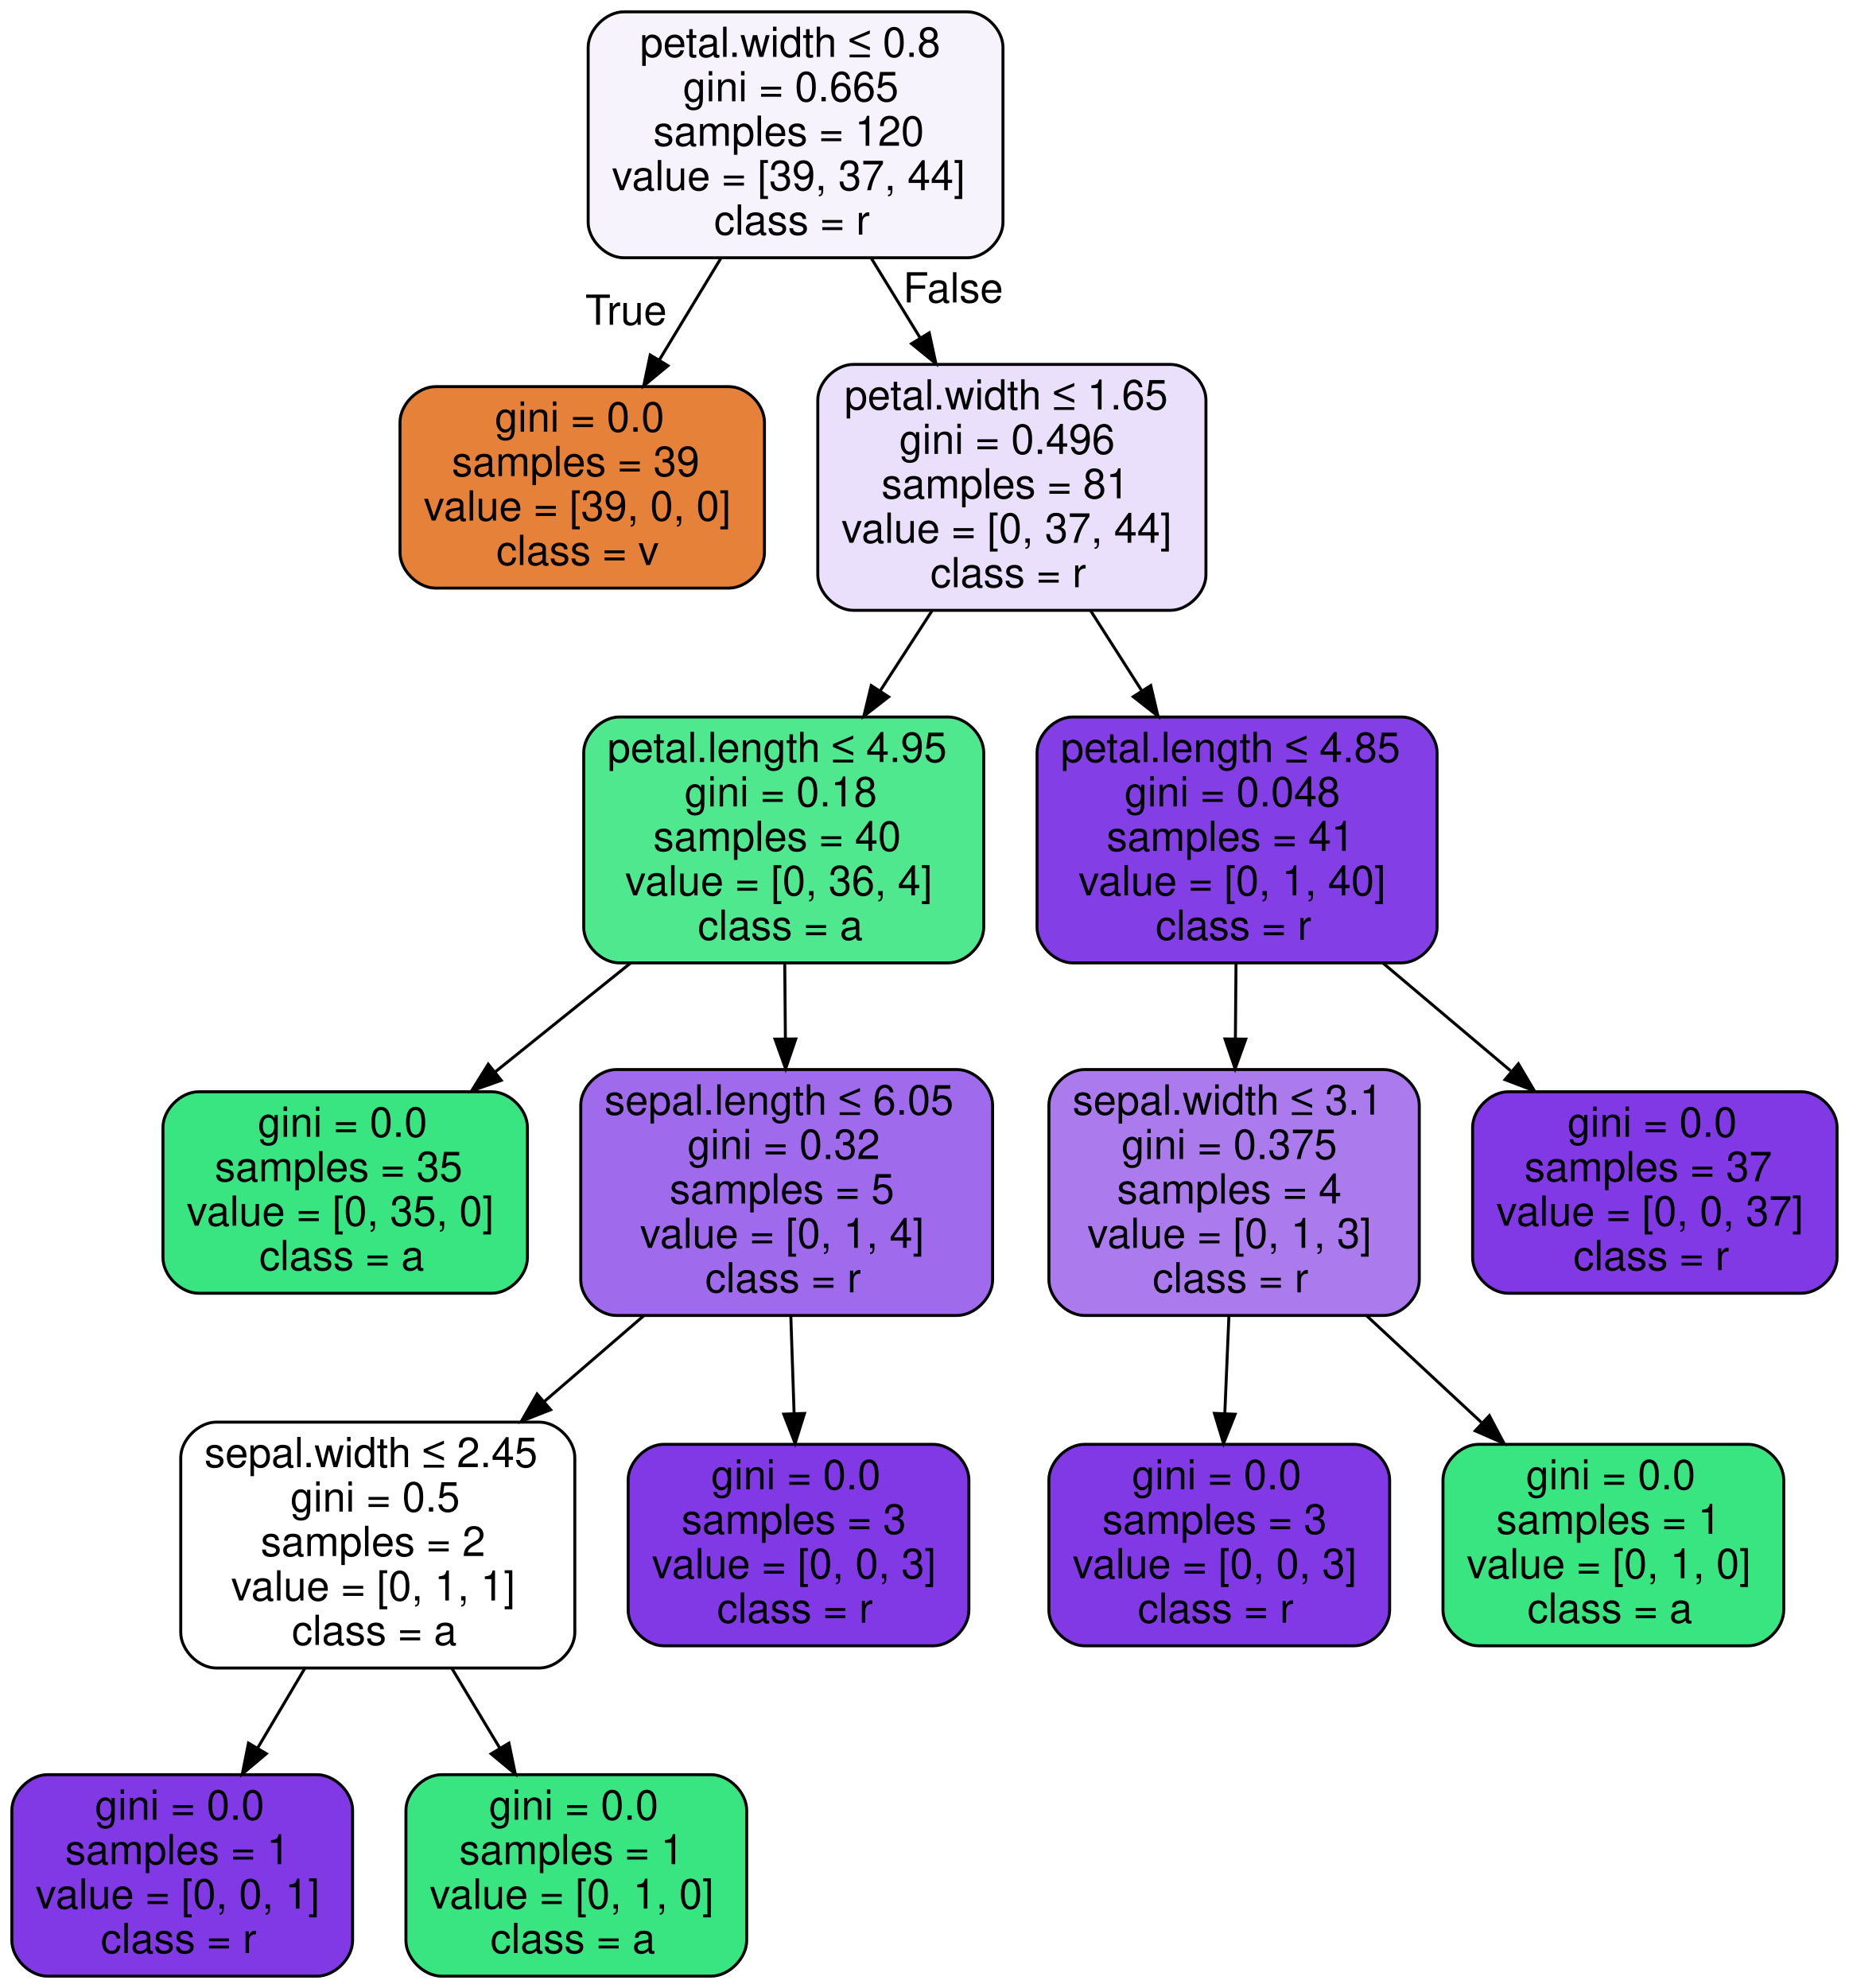
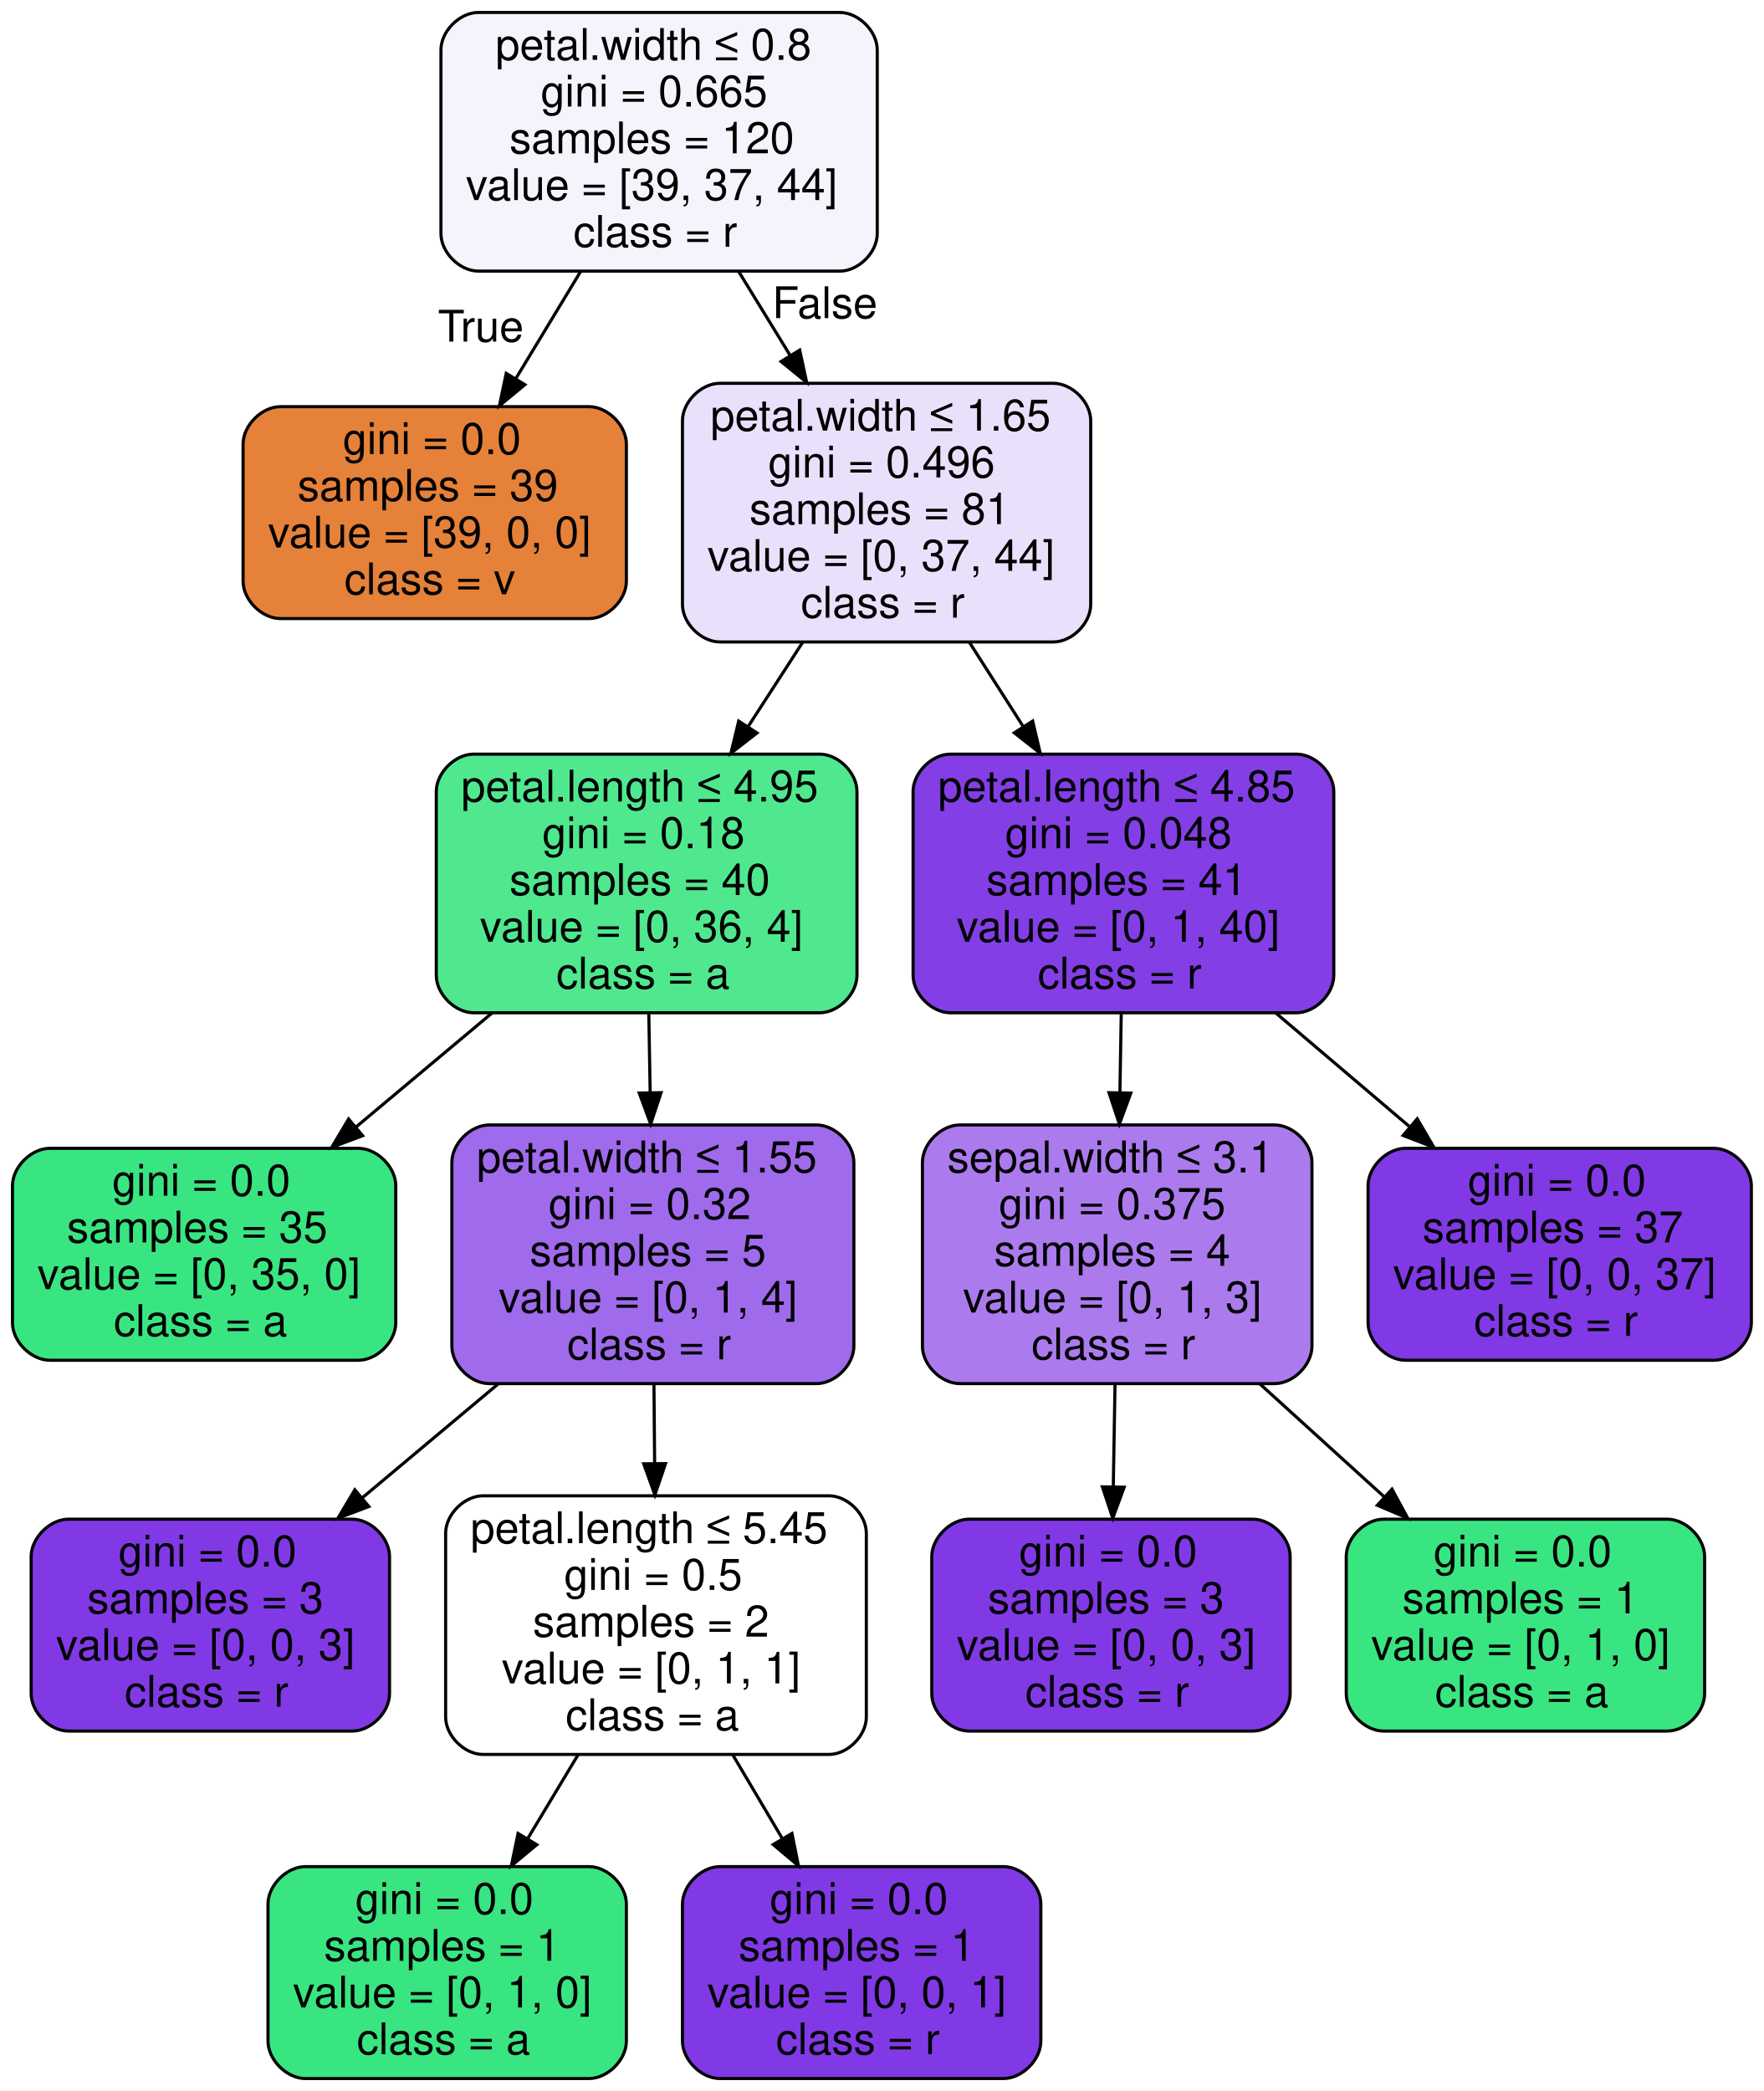
- <svg xmlns="http://www.w3.org/2000/svg" width="624pt" height="671pt" viewBox="0.00 0.00 624.00 671.00">
+ <svg xmlns="http://www.w3.org/2000/svg" width="566pt" height="671pt" viewBox="0.00 0.00 566.00 671.00">
  <g id="graph0" class="graph" transform="scale(1 1) rotate(0) translate(4 667)">
-     <polygon fill="#ffffff" stroke="transparent" points="-4,4 -4,-667 620,-667 620,4 -4,4" />
+     <polygon fill="#ffffff" stroke="transparent" points="-4,4 -4,-667 562,-667 562,4 -4,4" />
    <g id="node1" class="node">
-       <path fill="#f7f3fd" stroke="#000000" d="M322.5,-663C322.5,-663 206.5,-663 206.5,-663 200.5,-663 194.5,-657 194.5,-651 194.5,-651 194.5,-592 194.5,-592 194.5,-586 200.5,-580 206.5,-580 206.5,-580 322.5,-580 322.5,-580 328.5,-580 334.5,-586 334.5,-592 334.5,-592 334.5,-651 334.5,-651 334.5,-657 328.5,-663 322.5,-663" />
-       <text text-anchor="start" x="212" y="-647.8" font-family="Helvetica,sans-Serif" font-size="14.00" fill="#000000">petal.width ≤ 0.8</text>
-       <text text-anchor="start" x="226.5" y="-632.8" font-family="Helvetica,sans-Serif" font-size="14.00" fill="#000000">gini = 0.665</text>
-       <text text-anchor="start" x="216.5" y="-617.8" font-family="Helvetica,sans-Serif" font-size="14.00" fill="#000000">samples = 120</text>
-       <text text-anchor="start" x="202.5" y="-602.8" font-family="Helvetica,sans-Serif" font-size="14.00" fill="#000000">value = [39, 37, 44]</text>
-       <text text-anchor="start" x="237" y="-587.8" font-family="Helvetica,sans-Serif" font-size="14.00" fill="#000000">class = r</text>
+       <path fill="#f7f3fd" stroke="#000000" d="M265.5,-663C265.5,-663 149.5,-663 149.5,-663 143.5,-663 137.5,-657 137.5,-651 137.5,-651 137.5,-592 137.5,-592 137.5,-586 143.5,-580 149.5,-580 149.5,-580 265.5,-580 265.5,-580 271.5,-580 277.5,-586 277.5,-592 277.5,-592 277.5,-651 277.5,-651 277.5,-657 271.5,-663 265.5,-663" />
+       <text text-anchor="start" x="155" y="-647.8" font-family="Helvetica,sans-Serif" font-size="14.00" fill="#000000">petal.width ≤ 0.8</text>
+       <text text-anchor="start" x="169.5" y="-632.8" font-family="Helvetica,sans-Serif" font-size="14.00" fill="#000000">gini = 0.665</text>
+       <text text-anchor="start" x="159.5" y="-617.8" font-family="Helvetica,sans-Serif" font-size="14.00" fill="#000000">samples = 120</text>
+       <text text-anchor="start" x="145.5" y="-602.8" font-family="Helvetica,sans-Serif" font-size="14.00" fill="#000000">value = [39, 37, 44]</text>
+       <text text-anchor="start" x="180" y="-587.8" font-family="Helvetica,sans-Serif" font-size="14.00" fill="#000000">class = r</text>
    </g>
    <g id="node2" class="node">
-       <path fill="#e58139" stroke="#000000" d="M242,-536.5C242,-536.5 143,-536.5 143,-536.5 137,-536.5 131,-530.5 131,-524.5 131,-524.5 131,-480.5 131,-480.5 131,-474.5 137,-468.5 143,-468.5 143,-468.5 242,-468.5 242,-468.5 248,-468.5 254,-474.5 254,-480.5 254,-480.5 254,-524.5 254,-524.5 254,-530.5 248,-536.5 242,-536.5" />
-       <text text-anchor="start" x="163" y="-521.3" font-family="Helvetica,sans-Serif" font-size="14.00" fill="#000000">gini = 0.0</text>
-       <text text-anchor="start" x="148.5" y="-506.3" font-family="Helvetica,sans-Serif" font-size="14.00" fill="#000000">samples = 39</text>
-       <text text-anchor="start" x="139" y="-491.3" font-family="Helvetica,sans-Serif" font-size="14.00" fill="#000000">value = [39, 0, 0]</text>
-       <text text-anchor="start" x="163.5" y="-476.3" font-family="Helvetica,sans-Serif" font-size="14.00" fill="#000000">class = v</text>
+       <path fill="#e58139" stroke="#000000" d="M185,-536.5C185,-536.5 86,-536.5 86,-536.5 80,-536.5 74,-530.5 74,-524.5 74,-524.5 74,-480.5 74,-480.5 74,-474.5 80,-468.5 86,-468.5 86,-468.5 185,-468.5 185,-468.5 191,-468.5 197,-474.5 197,-480.5 197,-480.5 197,-524.5 197,-524.5 197,-530.5 191,-536.5 185,-536.5" />
+       <text text-anchor="start" x="106" y="-521.3" font-family="Helvetica,sans-Serif" font-size="14.00" fill="#000000">gini = 0.0</text>
+       <text text-anchor="start" x="91.5" y="-506.3" font-family="Helvetica,sans-Serif" font-size="14.00" fill="#000000">samples = 39</text>
+       <text text-anchor="start" x="82" y="-491.3" font-family="Helvetica,sans-Serif" font-size="14.00" fill="#000000">value = [39, 0, 0]</text>
+       <text text-anchor="start" x="106.5" y="-476.3" font-family="Helvetica,sans-Serif" font-size="14.00" fill="#000000">class = v</text>
    </g>
    <g id="edge1" class="edge">
-       <path fill="none" stroke="#000000" d="M239.318,-579.88C232.598,-568.774 225.324,-556.751 218.559,-545.569" />
-       <polygon fill="#000000" stroke="#000000" points="221.433,-543.559 213.262,-536.815 215.444,-547.183 221.433,-543.559" />
-       <text text-anchor="middle" x="207.288" y="-557.391" font-family="Helvetica,sans-Serif" font-size="14.00" fill="#000000">True</text>
+       <path fill="none" stroke="#000000" d="M182.318,-579.88C175.598,-568.774 168.324,-556.751 161.559,-545.569" />
+       <polygon fill="#000000" stroke="#000000" points="164.433,-543.559 156.262,-536.815 158.444,-547.183 164.433,-543.559" />
+       <text text-anchor="middle" x="150.288" y="-557.391" font-family="Helvetica,sans-Serif" font-size="14.00" fill="#000000">True</text>
    </g>
    <g id="node3" class="node">
-       <path fill="#ebe0fb" stroke="#000000" d="M391,-544C391,-544 284,-544 284,-544 278,-544 272,-538 272,-532 272,-532 272,-473 272,-473 272,-467 278,-461 284,-461 284,-461 391,-461 391,-461 397,-461 403,-467 403,-473 403,-473 403,-532 403,-532 403,-538 397,-544 391,-544" />
-       <text text-anchor="start" x="281" y="-528.8" font-family="Helvetica,sans-Serif" font-size="14.00" fill="#000000">petal.width ≤ 1.65</text>
-       <text text-anchor="start" x="299.5" y="-513.8" font-family="Helvetica,sans-Serif" font-size="14.00" fill="#000000">gini = 0.496</text>
-       <text text-anchor="start" x="293.5" y="-498.8" font-family="Helvetica,sans-Serif" font-size="14.00" fill="#000000">samples = 81</text>
-       <text text-anchor="start" x="280" y="-483.8" font-family="Helvetica,sans-Serif" font-size="14.00" fill="#000000">value = [0, 37, 44]</text>
-       <text text-anchor="start" x="310" y="-468.8" font-family="Helvetica,sans-Serif" font-size="14.00" fill="#000000">class = r</text>
+       <path fill="#ebe0fb" stroke="#000000" d="M334,-544C334,-544 227,-544 227,-544 221,-544 215,-538 215,-532 215,-532 215,-473 215,-473 215,-467 221,-461 227,-461 227,-461 334,-461 334,-461 340,-461 346,-467 346,-473 346,-473 346,-532 346,-532 346,-538 340,-544 334,-544" />
+       <text text-anchor="start" x="224" y="-528.8" font-family="Helvetica,sans-Serif" font-size="14.00" fill="#000000">petal.width ≤ 1.65</text>
+       <text text-anchor="start" x="242.5" y="-513.8" font-family="Helvetica,sans-Serif" font-size="14.00" fill="#000000">gini = 0.496</text>
+       <text text-anchor="start" x="236.5" y="-498.8" font-family="Helvetica,sans-Serif" font-size="14.00" fill="#000000">samples = 81</text>
+       <text text-anchor="start" x="223" y="-483.8" font-family="Helvetica,sans-Serif" font-size="14.00" fill="#000000">value = [0, 37, 44]</text>
+       <text text-anchor="start" x="253" y="-468.8" font-family="Helvetica,sans-Serif" font-size="14.00" fill="#000000">class = r</text>
    </g>
    <g id="edge2" class="edge">
-       <path fill="none" stroke="#000000" d="M290.032,-579.88C295.391,-571.143 301.098,-561.84 306.628,-552.825" />
-       <polygon fill="#000000" stroke="#000000" points="309.613,-554.652 311.859,-544.298 303.647,-550.992 309.613,-554.652" />
-       <text text-anchor="middle" x="317.684" y="-564.91" font-family="Helvetica,sans-Serif" font-size="14.00" fill="#000000">False</text>
+       <path fill="none" stroke="#000000" d="M233.032,-579.88C238.391,-571.143 244.098,-561.84 249.628,-552.825" />
+       <polygon fill="#000000" stroke="#000000" points="252.613,-554.652 254.859,-544.298 246.647,-550.992 252.613,-554.652" />
+       <text text-anchor="middle" x="260.684" y="-564.91" font-family="Helvetica,sans-Serif" font-size="14.00" fill="#000000">False</text>
    </g>
    <g id="node4" class="node">
-       <path fill="#4fe88f" stroke="#000000" d="M316,-425C316,-425 205,-425 205,-425 199,-425 193,-419 193,-413 193,-413 193,-354 193,-354 193,-348 199,-342 205,-342 205,-342 316,-342 316,-342 322,-342 328,-348 328,-354 328,-354 328,-413 328,-413 328,-419 322,-425 316,-425" />
-       <text text-anchor="start" x="201" y="-409.8" font-family="Helvetica,sans-Serif" font-size="14.00" fill="#000000">petal.length ≤ 4.95</text>
-       <text text-anchor="start" x="227" y="-394.8" font-family="Helvetica,sans-Serif" font-size="14.00" fill="#000000">gini = 0.18</text>
-       <text text-anchor="start" x="216.5" y="-379.8" font-family="Helvetica,sans-Serif" font-size="14.00" fill="#000000">samples = 40</text>
-       <text text-anchor="start" x="207" y="-364.8" font-family="Helvetica,sans-Serif" font-size="14.00" fill="#000000">value = [0, 36, 4]</text>
-       <text text-anchor="start" x="231.5" y="-349.8" font-family="Helvetica,sans-Serif" font-size="14.00" fill="#000000">class = a</text>
+       <path fill="#4fe88f" stroke="#000000" d="M259,-425C259,-425 148,-425 148,-425 142,-425 136,-419 136,-413 136,-413 136,-354 136,-354 136,-348 142,-342 148,-342 148,-342 259,-342 259,-342 265,-342 271,-348 271,-354 271,-354 271,-413 271,-413 271,-419 265,-425 259,-425" />
+       <text text-anchor="start" x="144" y="-409.8" font-family="Helvetica,sans-Serif" font-size="14.00" fill="#000000">petal.length ≤ 4.95</text>
+       <text text-anchor="start" x="170" y="-394.8" font-family="Helvetica,sans-Serif" font-size="14.00" fill="#000000">gini = 0.18</text>
+       <text text-anchor="start" x="159.5" y="-379.8" font-family="Helvetica,sans-Serif" font-size="14.00" fill="#000000">samples = 40</text>
+       <text text-anchor="start" x="150" y="-364.8" font-family="Helvetica,sans-Serif" font-size="14.00" fill="#000000">value = [0, 36, 4]</text>
+       <text text-anchor="start" x="174.5" y="-349.8" font-family="Helvetica,sans-Serif" font-size="14.00" fill="#000000">class = a</text>
    </g>
    <g id="edge3" class="edge">
-       <path fill="none" stroke="#000000" d="M310.569,-460.88C304.916,-452.143 298.897,-442.84 293.063,-433.825" />
-       <polygon fill="#000000" stroke="#000000" points="295.917,-431.792 287.546,-425.298 290.04,-435.595 295.917,-431.792" />
+       <path fill="none" stroke="#000000" d="M253.569,-460.88C247.916,-452.143 241.897,-442.84 236.063,-433.825" />
+       <polygon fill="#000000" stroke="#000000" points="238.917,-431.792 230.546,-425.298 233.04,-435.595 238.917,-431.792" />
    </g>
    <g id="node11" class="node">
-       <path fill="#843ee6" stroke="#000000" d="M469,-425C469,-425 358,-425 358,-425 352,-425 346,-419 346,-413 346,-413 346,-354 346,-354 346,-348 352,-342 358,-342 358,-342 469,-342 469,-342 475,-342 481,-348 481,-354 481,-354 481,-413 481,-413 481,-419 475,-425 469,-425" />
-       <text text-anchor="start" x="354" y="-409.8" font-family="Helvetica,sans-Serif" font-size="14.00" fill="#000000">petal.length ≤ 4.85</text>
-       <text text-anchor="start" x="375.5" y="-394.8" font-family="Helvetica,sans-Serif" font-size="14.00" fill="#000000">gini = 0.048</text>
-       <text text-anchor="start" x="369.5" y="-379.8" font-family="Helvetica,sans-Serif" font-size="14.00" fill="#000000">samples = 41</text>
-       <text text-anchor="start" x="360" y="-364.8" font-family="Helvetica,sans-Serif" font-size="14.00" fill="#000000">value = [0, 1, 40]</text>
-       <text text-anchor="start" x="386" y="-349.8" font-family="Helvetica,sans-Serif" font-size="14.00" fill="#000000">class = r</text>
+       <path fill="#843ee6" stroke="#000000" d="M412,-425C412,-425 301,-425 301,-425 295,-425 289,-419 289,-413 289,-413 289,-354 289,-354 289,-348 295,-342 301,-342 301,-342 412,-342 412,-342 418,-342 424,-348 424,-354 424,-354 424,-413 424,-413 424,-419 418,-425 412,-425" />
+       <text text-anchor="start" x="297" y="-409.8" font-family="Helvetica,sans-Serif" font-size="14.00" fill="#000000">petal.length ≤ 4.85</text>
+       <text text-anchor="start" x="318.5" y="-394.8" font-family="Helvetica,sans-Serif" font-size="14.00" fill="#000000">gini = 0.048</text>
+       <text text-anchor="start" x="312.5" y="-379.8" font-family="Helvetica,sans-Serif" font-size="14.00" fill="#000000">samples = 41</text>
+       <text text-anchor="start" x="303" y="-364.8" font-family="Helvetica,sans-Serif" font-size="14.00" fill="#000000">value = [0, 1, 40]</text>
+       <text text-anchor="start" x="329" y="-349.8" font-family="Helvetica,sans-Serif" font-size="14.00" fill="#000000">class = r</text>
    </g>
    <g id="edge10" class="edge">
-       <path fill="none" stroke="#000000" d="M364.081,-460.88C369.661,-452.143 375.602,-442.84 381.36,-433.825" />
-       <polygon fill="#000000" stroke="#000000" points="384.373,-435.61 386.805,-425.298 378.473,-431.842 384.373,-435.61" />
+       <path fill="none" stroke="#000000" d="M307.081,-460.88C312.661,-452.143 318.602,-442.84 324.36,-433.825" />
+       <polygon fill="#000000" stroke="#000000" points="327.373,-435.61 329.805,-425.298 321.473,-431.842 327.373,-435.61" />
    </g>
    <g id="node5" class="node">
-       <path fill="#39e581" stroke="#000000" d="M162,-298.5C162,-298.5 63,-298.5 63,-298.5 57,-298.5 51,-292.5 51,-286.5 51,-286.5 51,-242.5 51,-242.5 51,-236.5 57,-230.5 63,-230.5 63,-230.5 162,-230.5 162,-230.5 168,-230.5 174,-236.5 174,-242.5 174,-242.5 174,-286.5 174,-286.5 174,-292.5 168,-298.5 162,-298.5" />
-       <text text-anchor="start" x="83" y="-283.3" font-family="Helvetica,sans-Serif" font-size="14.00" fill="#000000">gini = 0.0</text>
-       <text text-anchor="start" x="68.5" y="-268.3" font-family="Helvetica,sans-Serif" font-size="14.00" fill="#000000">samples = 35</text>
-       <text text-anchor="start" x="59" y="-253.3" font-family="Helvetica,sans-Serif" font-size="14.00" fill="#000000">value = [0, 35, 0]</text>
-       <text text-anchor="start" x="83.5" y="-238.3" font-family="Helvetica,sans-Serif" font-size="14.00" fill="#000000">class = a</text>
+       <path fill="#39e581" stroke="#000000" d="M111,-298.5C111,-298.5 12,-298.5 12,-298.5 6,-298.5 0,-292.5 0,-286.5 0,-286.5 0,-242.5 0,-242.5 0,-236.5 6,-230.5 12,-230.5 12,-230.5 111,-230.5 111,-230.5 117,-230.5 123,-236.5 123,-242.5 123,-242.5 123,-286.5 123,-286.5 123,-292.5 117,-298.5 111,-298.5" />
+       <text text-anchor="start" x="32" y="-283.3" font-family="Helvetica,sans-Serif" font-size="14.00" fill="#000000">gini = 0.0</text>
+       <text text-anchor="start" x="17.5" y="-268.3" font-family="Helvetica,sans-Serif" font-size="14.00" fill="#000000">samples = 35</text>
+       <text text-anchor="start" x="8" y="-253.3" font-family="Helvetica,sans-Serif" font-size="14.00" fill="#000000">value = [0, 35, 0]</text>
+       <text text-anchor="start" x="32.5" y="-238.3" font-family="Helvetica,sans-Serif" font-size="14.00" fill="#000000">class = a</text>
    </g>
    <g id="edge4" class="edge">
-       <path fill="none" stroke="#000000" d="M208.737,-341.88C193.967,-330.004 177.894,-317.08 163.189,-305.257" />
-       <polygon fill="#000000" stroke="#000000" points="165.164,-302.353 155.177,-298.815 160.778,-307.809 165.164,-302.353" />
+       <path fill="none" stroke="#000000" d="M153.835,-341.88C139.664,-330.004 124.243,-317.08 110.134,-305.257" />
+       <polygon fill="#000000" stroke="#000000" points="112.36,-302.555 102.447,-298.815 107.864,-307.921 112.36,-302.555" />
    </g>
    <g id="node6" class="node">
-       <path fill="#a06aec" stroke="#000000" d="M319,-306C319,-306 204,-306 204,-306 198,-306 192,-300 192,-294 192,-294 192,-235 192,-235 192,-229 198,-223 204,-223 204,-223 319,-223 319,-223 325,-223 331,-229 331,-235 331,-235 331,-294 331,-294 331,-300 325,-306 319,-306" />
-       <text text-anchor="start" x="200" y="-290.8" font-family="Helvetica,sans-Serif" font-size="14.00" fill="#000000">sepal.length ≤ 6.05</text>
-       <text text-anchor="start" x="228" y="-275.8" font-family="Helvetica,sans-Serif" font-size="14.00" fill="#000000">gini = 0.32</text>
-       <text text-anchor="start" x="222" y="-260.8" font-family="Helvetica,sans-Serif" font-size="14.00" fill="#000000">samples = 5</text>
-       <text text-anchor="start" x="212" y="-245.8" font-family="Helvetica,sans-Serif" font-size="14.00" fill="#000000">value = [0, 1, 4]</text>
-       <text text-anchor="start" x="234" y="-230.8" font-family="Helvetica,sans-Serif" font-size="14.00" fill="#000000">class = r</text>
+       <path fill="#a06aec" stroke="#000000" d="M258,-306C258,-306 153,-306 153,-306 147,-306 141,-300 141,-294 141,-294 141,-235 141,-235 141,-229 147,-223 153,-223 153,-223 258,-223 258,-223 264,-223 270,-229 270,-235 270,-235 270,-294 270,-294 270,-300 264,-306 258,-306" />
+       <text text-anchor="start" x="149" y="-290.8" font-family="Helvetica,sans-Serif" font-size="14.00" fill="#000000">petal.width ≤ 1.55</text>
+       <text text-anchor="start" x="172" y="-275.8" font-family="Helvetica,sans-Serif" font-size="14.00" fill="#000000">gini = 0.32</text>
+       <text text-anchor="start" x="166" y="-260.8" font-family="Helvetica,sans-Serif" font-size="14.00" fill="#000000">samples = 5</text>
+       <text text-anchor="start" x="156" y="-245.8" font-family="Helvetica,sans-Serif" font-size="14.00" fill="#000000">value = [0, 1, 4]</text>
+       <text text-anchor="start" x="178" y="-230.8" font-family="Helvetica,sans-Serif" font-size="14.00" fill="#000000">class = r</text>
    </g>
    <g id="edge5" class="edge">
-       <path fill="none" stroke="#000000" d="M260.85,-341.88C260.919,-333.684 260.992,-324.989 261.063,-316.501" />
-       <polygon fill="#000000" stroke="#000000" points="264.565,-316.327 261.149,-306.298 257.565,-316.268 264.565,-316.327" />
+       <path fill="none" stroke="#000000" d="M204.2,-341.88C204.337,-333.684 204.483,-324.989 204.626,-316.501" />
+       <polygon fill="#000000" stroke="#000000" points="208.129,-316.356 204.798,-306.298 201.13,-316.238 208.129,-316.356" />
    </g>
    <g id="node7" class="node">
-       <path fill="#ffffff" stroke="#000000" d="M178,-187C178,-187 69,-187 69,-187 63,-187 57,-181 57,-175 57,-175 57,-116 57,-116 57,-110 63,-104 69,-104 69,-104 178,-104 178,-104 184,-104 190,-110 190,-116 190,-116 190,-175 190,-175 190,-181 184,-187 178,-187" />
-       <text text-anchor="start" x="65" y="-171.8" font-family="Helvetica,sans-Serif" font-size="14.00" fill="#000000">sepal.width ≤ 2.45</text>
-       <text text-anchor="start" x="94" y="-156.8" font-family="Helvetica,sans-Serif" font-size="14.00" fill="#000000">gini = 0.5</text>
-       <text text-anchor="start" x="84" y="-141.8" font-family="Helvetica,sans-Serif" font-size="14.00" fill="#000000">samples = 2</text>
-       <text text-anchor="start" x="74" y="-126.8" font-family="Helvetica,sans-Serif" font-size="14.00" fill="#000000">value = [0, 1, 1]</text>
-       <text text-anchor="start" x="94.5" y="-111.8" font-family="Helvetica,sans-Serif" font-size="14.00" fill="#000000">class = a</text>
+       <path fill="#8139e5" stroke="#000000" d="M109,-179.5C109,-179.5 18,-179.5 18,-179.5 12,-179.5 6,-173.5 6,-167.5 6,-167.5 6,-123.5 6,-123.5 6,-117.5 12,-111.5 18,-111.5 18,-111.5 109,-111.5 109,-111.5 115,-111.5 121,-117.5 121,-123.5 121,-123.5 121,-167.5 121,-167.5 121,-173.5 115,-179.5 109,-179.5" />
+       <text text-anchor="start" x="34" y="-164.3" font-family="Helvetica,sans-Serif" font-size="14.00" fill="#000000">gini = 0.0</text>
+       <text text-anchor="start" x="24" y="-149.3" font-family="Helvetica,sans-Serif" font-size="14.00" fill="#000000">samples = 3</text>
+       <text text-anchor="start" x="14" y="-134.3" font-family="Helvetica,sans-Serif" font-size="14.00" fill="#000000">value = [0, 0, 3]</text>
+       <text text-anchor="start" x="36" y="-119.3" font-family="Helvetica,sans-Serif" font-size="14.00" fill="#000000">class = r</text>
    </g>
    <g id="edge6" class="edge">
-       <path fill="none" stroke="#000000" d="M213.234,-222.88C202.372,-213.513 190.754,-203.495 179.603,-193.878" />
-       <polygon fill="#000000" stroke="#000000" points="181.831,-191.178 171.972,-187.298 177.259,-196.479 181.831,-191.178" />
+       <path fill="none" stroke="#000000" d="M155.835,-222.88C141.664,-211.004 126.243,-198.08 112.134,-186.257" />
+       <polygon fill="#000000" stroke="#000000" points="114.36,-183.555 104.447,-179.815 109.864,-188.921 114.36,-183.555" />
+     </g>
+     <g id="node8" class="node">
+       <path fill="#ffffff" stroke="#000000" d="M262,-187C262,-187 151,-187 151,-187 145,-187 139,-181 139,-175 139,-175 139,-116 139,-116 139,-110 145,-104 151,-104 151,-104 262,-104 262,-104 268,-104 274,-110 274,-116 274,-116 274,-175 274,-175 274,-181 268,-187 262,-187" />
+       <text text-anchor="start" x="147" y="-171.8" font-family="Helvetica,sans-Serif" font-size="14.00" fill="#000000">petal.length ≤ 5.45</text>
+       <text text-anchor="start" x="177" y="-156.8" font-family="Helvetica,sans-Serif" font-size="14.00" fill="#000000">gini = 0.5</text>
+       <text text-anchor="start" x="167" y="-141.8" font-family="Helvetica,sans-Serif" font-size="14.00" fill="#000000">samples = 2</text>
+       <text text-anchor="start" x="157" y="-126.8" font-family="Helvetica,sans-Serif" font-size="14.00" fill="#000000">value = [0, 1, 1]</text>
+       <text text-anchor="start" x="177.5" y="-111.8" font-family="Helvetica,sans-Serif" font-size="14.00" fill="#000000">class = a</text>
+     </g>
+     <g id="edge7" class="edge">
+       <path fill="none" stroke="#000000" d="M205.85,-222.88C205.919,-214.684 205.992,-205.989 206.063,-197.501" />
+       <polygon fill="#000000" stroke="#000000" points="209.565,-197.327 206.149,-187.298 202.565,-197.268 209.565,-197.327" />
+     </g>
+     <g id="node9" class="node">
+       <path fill="#39e581" stroke="#000000" d="M185,-68C185,-68 94,-68 94,-68 88,-68 82,-62 82,-56 82,-56 82,-12 82,-12 82,-6 88,0 94,0 94,0 185,0 185,0 191,0 197,-6 197,-12 197,-12 197,-56 197,-56 197,-62 191,-68 185,-68" />
+       <text text-anchor="start" x="110" y="-52.8" font-family="Helvetica,sans-Serif" font-size="14.00" fill="#000000">gini = 0.0</text>
+       <text text-anchor="start" x="100" y="-37.8" font-family="Helvetica,sans-Serif" font-size="14.00" fill="#000000">samples = 1</text>
+       <text text-anchor="start" x="90" y="-22.8" font-family="Helvetica,sans-Serif" font-size="14.00" fill="#000000">value = [0, 1, 0]</text>
+       <text text-anchor="start" x="110.5" y="-7.8" font-family="Helvetica,sans-Serif" font-size="14.00" fill="#000000">class = a</text>
+     </g>
+     <g id="edge8" class="edge">
+       <path fill="none" stroke="#000000" d="M181.552,-103.981C176.25,-95.159 170.642,-85.826 165.309,-76.951" />
+       <polygon fill="#000000" stroke="#000000" points="168.24,-75.032 160.089,-68.264 162.239,-78.638 168.24,-75.032" />
    </g>
    <g id="node10" class="node">
-       <path fill="#8139e5" stroke="#000000" d="M311,-179.5C311,-179.5 220,-179.5 220,-179.5 214,-179.5 208,-173.5 208,-167.5 208,-167.5 208,-123.5 208,-123.5 208,-117.5 214,-111.5 220,-111.5 220,-111.5 311,-111.5 311,-111.5 317,-111.5 323,-117.5 323,-123.5 323,-123.5 323,-167.5 323,-167.5 323,-173.5 317,-179.5 311,-179.5" />
-       <text text-anchor="start" x="236" y="-164.3" font-family="Helvetica,sans-Serif" font-size="14.00" fill="#000000">gini = 0.0</text>
-       <text text-anchor="start" x="226" y="-149.3" font-family="Helvetica,sans-Serif" font-size="14.00" fill="#000000">samples = 3</text>
-       <text text-anchor="start" x="216" y="-134.3" font-family="Helvetica,sans-Serif" font-size="14.00" fill="#000000">value = [0, 0, 3]</text>
-       <text text-anchor="start" x="238" y="-119.3" font-family="Helvetica,sans-Serif" font-size="14.00" fill="#000000">class = r</text>
+       <path fill="#8139e5" stroke="#000000" d="M318,-68C318,-68 227,-68 227,-68 221,-68 215,-62 215,-56 215,-56 215,-12 215,-12 215,-6 221,0 227,0 227,0 318,0 318,0 324,0 330,-6 330,-12 330,-12 330,-56 330,-56 330,-62 324,-68 318,-68" />
+       <text text-anchor="start" x="243" y="-52.8" font-family="Helvetica,sans-Serif" font-size="14.00" fill="#000000">gini = 0.0</text>
+       <text text-anchor="start" x="233" y="-37.8" font-family="Helvetica,sans-Serif" font-size="14.00" fill="#000000">samples = 1</text>
+       <text text-anchor="start" x="223" y="-22.8" font-family="Helvetica,sans-Serif" font-size="14.00" fill="#000000">value = [0, 0, 1]</text>
+       <text text-anchor="start" x="245" y="-7.8" font-family="Helvetica,sans-Serif" font-size="14.00" fill="#000000">class = r</text>
    </g>
    <g id="edge9" class="edge">
-       <path fill="none" stroke="#000000" d="M262.899,-222.88C263.257,-212.213 263.644,-200.702 264.007,-189.901" />
-       <polygon fill="#000000" stroke="#000000" points="267.509,-189.927 264.347,-179.815 260.512,-189.692 267.509,-189.927" />
-     </g>
-     <g id="node8" class="node">
-       <path fill="#8139e5" stroke="#000000" d="M103,-68C103,-68 12,-68 12,-68 6,-68 0,-62 0,-56 0,-56 0,-12 0,-12 0,-6 6,0 12,0 12,0 103,0 103,0 109,0 115,-6 115,-12 115,-12 115,-56 115,-56 115,-62 109,-68 103,-68" />
-       <text text-anchor="start" x="28" y="-52.8" font-family="Helvetica,sans-Serif" font-size="14.00" fill="#000000">gini = 0.0</text>
-       <text text-anchor="start" x="18" y="-37.8" font-family="Helvetica,sans-Serif" font-size="14.00" fill="#000000">samples = 1</text>
-       <text text-anchor="start" x="8" y="-22.8" font-family="Helvetica,sans-Serif" font-size="14.00" fill="#000000">value = [0, 0, 1]</text>
-       <text text-anchor="start" x="30" y="-7.8" font-family="Helvetica,sans-Serif" font-size="14.00" fill="#000000">class = r</text>
-     </g>
-     <g id="edge7" class="edge">
-       <path fill="none" stroke="#000000" d="M98.924,-103.981C93.701,-95.159 88.177,-85.826 82.924,-76.951" />
-       <polygon fill="#000000" stroke="#000000" points="85.887,-75.086 77.782,-68.264 79.864,-78.652 85.887,-75.086" />
-     </g>
-     <g id="node9" class="node">
-       <path fill="#39e581" stroke="#000000" d="M236,-68C236,-68 145,-68 145,-68 139,-68 133,-62 133,-56 133,-56 133,-12 133,-12 133,-6 139,0 145,0 145,0 236,0 236,0 242,0 248,-6 248,-12 248,-12 248,-56 248,-56 248,-62 242,-68 236,-68" />
-       <text text-anchor="start" x="161" y="-52.8" font-family="Helvetica,sans-Serif" font-size="14.00" fill="#000000">gini = 0.0</text>
-       <text text-anchor="start" x="151" y="-37.8" font-family="Helvetica,sans-Serif" font-size="14.00" fill="#000000">samples = 1</text>
-       <text text-anchor="start" x="141" y="-22.8" font-family="Helvetica,sans-Serif" font-size="14.00" fill="#000000">value = [0, 1, 0]</text>
-       <text text-anchor="start" x="161.5" y="-7.8" font-family="Helvetica,sans-Serif" font-size="14.00" fill="#000000">class = a</text>
-     </g>
-     <g id="edge8" class="edge">
-       <path fill="none" stroke="#000000" d="M148.448,-103.981C153.75,-95.159 159.358,-85.826 164.691,-76.951" />
-       <polygon fill="#000000" stroke="#000000" points="167.761,-78.638 169.911,-68.264 161.76,-75.032 167.761,-78.638" />
+       <path fill="none" stroke="#000000" d="M231.076,-103.981C236.299,-95.159 241.823,-85.826 247.076,-76.951" />
+       <polygon fill="#000000" stroke="#000000" points="250.136,-78.652 252.218,-68.264 244.113,-75.086 250.136,-78.652" />
    </g>
    <g id="node12" class="node">
-       <path fill="#ab7bee" stroke="#000000" d="M463,-306C463,-306 362,-306 362,-306 356,-306 350,-300 350,-294 350,-294 350,-235 350,-235 350,-229 356,-223 362,-223 362,-223 463,-223 463,-223 469,-223 475,-229 475,-235 475,-235 475,-294 475,-294 475,-300 469,-306 463,-306" />
-       <text text-anchor="start" x="358" y="-290.8" font-family="Helvetica,sans-Serif" font-size="14.00" fill="#000000">sepal.width ≤ 3.1</text>
-       <text text-anchor="start" x="374.5" y="-275.8" font-family="Helvetica,sans-Serif" font-size="14.00" fill="#000000">gini = 0.375</text>
-       <text text-anchor="start" x="373" y="-260.8" font-family="Helvetica,sans-Serif" font-size="14.00" fill="#000000">samples = 4</text>
-       <text text-anchor="start" x="363" y="-245.8" font-family="Helvetica,sans-Serif" font-size="14.00" fill="#000000">value = [0, 1, 3]</text>
-       <text text-anchor="start" x="385" y="-230.8" font-family="Helvetica,sans-Serif" font-size="14.00" fill="#000000">class = r</text>
+       <path fill="#ab7bee" stroke="#000000" d="M405,-306C405,-306 304,-306 304,-306 298,-306 292,-300 292,-294 292,-294 292,-235 292,-235 292,-229 298,-223 304,-223 304,-223 405,-223 405,-223 411,-223 417,-229 417,-235 417,-235 417,-294 417,-294 417,-300 411,-306 405,-306" />
+       <text text-anchor="start" x="300" y="-290.8" font-family="Helvetica,sans-Serif" font-size="14.00" fill="#000000">sepal.width ≤ 3.1</text>
+       <text text-anchor="start" x="316.5" y="-275.8" font-family="Helvetica,sans-Serif" font-size="14.00" fill="#000000">gini = 0.375</text>
+       <text text-anchor="start" x="315" y="-260.8" font-family="Helvetica,sans-Serif" font-size="14.00" fill="#000000">samples = 4</text>
+       <text text-anchor="start" x="305" y="-245.8" font-family="Helvetica,sans-Serif" font-size="14.00" fill="#000000">value = [0, 1, 3]</text>
+       <text text-anchor="start" x="327" y="-230.8" font-family="Helvetica,sans-Serif" font-size="14.00" fill="#000000">class = r</text>
    </g>
    <g id="edge11" class="edge">
-       <path fill="none" stroke="#000000" d="M413.15,-341.88C413.081,-333.684 413.008,-324.989 412.937,-316.501" />
-       <polygon fill="#000000" stroke="#000000" points="416.435,-316.268 412.851,-306.298 409.435,-316.327 416.435,-316.268" />
+       <path fill="none" stroke="#000000" d="M355.8,-341.88C355.663,-333.684 355.517,-324.989 355.374,-316.501" />
+       <polygon fill="#000000" stroke="#000000" points="358.87,-316.238 355.202,-306.298 351.871,-316.356 358.87,-316.238" />
    </g>
    <g id="node15" class="node">
-       <path fill="#8139e5" stroke="#000000" d="M604,-298.5C604,-298.5 505,-298.5 505,-298.5 499,-298.5 493,-292.5 493,-286.5 493,-286.5 493,-242.5 493,-242.5 493,-236.5 499,-230.5 505,-230.5 505,-230.5 604,-230.5 604,-230.5 610,-230.5 616,-236.5 616,-242.5 616,-242.5 616,-286.5 616,-286.5 616,-292.5 610,-298.5 604,-298.5" />
-       <text text-anchor="start" x="525" y="-283.3" font-family="Helvetica,sans-Serif" font-size="14.00" fill="#000000">gini = 0.0</text>
-       <text text-anchor="start" x="510.5" y="-268.3" font-family="Helvetica,sans-Serif" font-size="14.00" fill="#000000">samples = 37</text>
-       <text text-anchor="start" x="501" y="-253.3" font-family="Helvetica,sans-Serif" font-size="14.00" fill="#000000">value = [0, 0, 37]</text>
-       <text text-anchor="start" x="527" y="-238.3" font-family="Helvetica,sans-Serif" font-size="14.00" fill="#000000">class = r</text>
+       <path fill="#8139e5" stroke="#000000" d="M546,-298.5C546,-298.5 447,-298.5 447,-298.5 441,-298.5 435,-292.5 435,-286.5 435,-286.5 435,-242.5 435,-242.5 435,-236.5 441,-230.5 447,-230.5 447,-230.5 546,-230.5 546,-230.5 552,-230.5 558,-236.5 558,-242.5 558,-242.5 558,-286.5 558,-286.5 558,-292.5 552,-298.5 546,-298.5" />
+       <text text-anchor="start" x="467" y="-283.3" font-family="Helvetica,sans-Serif" font-size="14.00" fill="#000000">gini = 0.0</text>
+       <text text-anchor="start" x="452.5" y="-268.3" font-family="Helvetica,sans-Serif" font-size="14.00" fill="#000000">samples = 37</text>
+       <text text-anchor="start" x="443" y="-253.3" font-family="Helvetica,sans-Serif" font-size="14.00" fill="#000000">value = [0, 0, 37]</text>
+       <text text-anchor="start" x="469" y="-238.3" font-family="Helvetica,sans-Serif" font-size="14.00" fill="#000000">class = r</text>
    </g>
    <g id="edge14" class="edge">
-       <path fill="none" stroke="#000000" d="M462.815,-341.88C476.756,-330.114 491.915,-317.32 505.819,-305.586" />
-       <polygon fill="#000000" stroke="#000000" points="508.456,-307.939 513.841,-298.815 503.942,-302.59 508.456,-307.939" />
+       <path fill="none" stroke="#000000" d="M405.465,-341.88C419.307,-330.114 434.359,-317.32 448.164,-305.586" />
+       <polygon fill="#000000" stroke="#000000" points="450.777,-307.958 456.13,-298.815 446.243,-302.625 450.777,-307.958" />
    </g>
    <g id="node13" class="node">
-       <path fill="#8139e5" stroke="#000000" d="M453,-179.5C453,-179.5 362,-179.5 362,-179.5 356,-179.5 350,-173.5 350,-167.5 350,-167.5 350,-123.5 350,-123.5 350,-117.5 356,-111.5 362,-111.5 362,-111.5 453,-111.5 453,-111.5 459,-111.5 465,-117.5 465,-123.5 465,-123.5 465,-167.5 465,-167.5 465,-173.5 459,-179.5 453,-179.5" />
-       <text text-anchor="start" x="378" y="-164.3" font-family="Helvetica,sans-Serif" font-size="14.00" fill="#000000">gini = 0.0</text>
-       <text text-anchor="start" x="368" y="-149.3" font-family="Helvetica,sans-Serif" font-size="14.00" fill="#000000">samples = 3</text>
-       <text text-anchor="start" x="358" y="-134.3" font-family="Helvetica,sans-Serif" font-size="14.00" fill="#000000">value = [0, 0, 3]</text>
-       <text text-anchor="start" x="380" y="-119.3" font-family="Helvetica,sans-Serif" font-size="14.00" fill="#000000">class = r</text>
+       <path fill="#8139e5" stroke="#000000" d="M398,-179.5C398,-179.5 307,-179.5 307,-179.5 301,-179.5 295,-173.5 295,-167.5 295,-167.5 295,-123.5 295,-123.5 295,-117.5 301,-111.5 307,-111.5 307,-111.5 398,-111.5 398,-111.5 404,-111.5 410,-117.5 410,-123.5 410,-123.5 410,-167.5 410,-167.5 410,-173.5 404,-179.5 398,-179.5" />
+       <text text-anchor="start" x="323" y="-164.3" font-family="Helvetica,sans-Serif" font-size="14.00" fill="#000000">gini = 0.0</text>
+       <text text-anchor="start" x="313" y="-149.3" font-family="Helvetica,sans-Serif" font-size="14.00" fill="#000000">samples = 3</text>
+       <text text-anchor="start" x="303" y="-134.3" font-family="Helvetica,sans-Serif" font-size="14.00" fill="#000000">value = [0, 0, 3]</text>
+       <text text-anchor="start" x="325" y="-119.3" font-family="Helvetica,sans-Serif" font-size="14.00" fill="#000000">class = r</text>
    </g>
    <g id="edge12" class="edge">
-       <path fill="none" stroke="#000000" d="M410.751,-222.88C410.303,-212.213 409.819,-200.702 409.366,-189.901" />
-       <polygon fill="#000000" stroke="#000000" points="412.859,-189.659 408.942,-179.815 405.865,-189.953 412.859,-189.659" />
+       <path fill="none" stroke="#000000" d="M353.8,-222.88C353.621,-212.213 353.428,-200.702 353.246,-189.901" />
+       <polygon fill="#000000" stroke="#000000" points="356.744,-189.755 353.077,-179.815 349.745,-189.872 356.744,-189.755" />
    </g>
    <g id="node14" class="node">
-       <path fill="#39e581" stroke="#000000" d="M586,-179.5C586,-179.5 495,-179.5 495,-179.5 489,-179.5 483,-173.5 483,-167.5 483,-167.5 483,-123.5 483,-123.5 483,-117.5 489,-111.5 495,-111.5 495,-111.5 586,-111.5 586,-111.5 592,-111.5 598,-117.5 598,-123.5 598,-123.5 598,-167.5 598,-167.5 598,-173.5 592,-179.5 586,-179.5" />
-       <text text-anchor="start" x="511" y="-164.3" font-family="Helvetica,sans-Serif" font-size="14.00" fill="#000000">gini = 0.0</text>
-       <text text-anchor="start" x="501" y="-149.3" font-family="Helvetica,sans-Serif" font-size="14.00" fill="#000000">samples = 1</text>
-       <text text-anchor="start" x="491" y="-134.3" font-family="Helvetica,sans-Serif" font-size="14.00" fill="#000000">value = [0, 1, 0]</text>
-       <text text-anchor="start" x="511.5" y="-119.3" font-family="Helvetica,sans-Serif" font-size="14.00" fill="#000000">class = a</text>
+       <path fill="#39e581" stroke="#000000" d="M531,-179.5C531,-179.5 440,-179.5 440,-179.5 434,-179.5 428,-173.5 428,-167.5 428,-167.5 428,-123.5 428,-123.5 428,-117.5 434,-111.5 440,-111.5 440,-111.5 531,-111.5 531,-111.5 537,-111.5 543,-117.5 543,-123.5 543,-123.5 543,-167.5 543,-167.5 543,-173.5 537,-179.5 531,-179.5" />
+       <text text-anchor="start" x="456" y="-164.3" font-family="Helvetica,sans-Serif" font-size="14.00" fill="#000000">gini = 0.0</text>
+       <text text-anchor="start" x="446" y="-149.3" font-family="Helvetica,sans-Serif" font-size="14.00" fill="#000000">samples = 1</text>
+       <text text-anchor="start" x="436" y="-134.3" font-family="Helvetica,sans-Serif" font-size="14.00" fill="#000000">value = [0, 1, 0]</text>
+       <text text-anchor="start" x="456.5" y="-119.3" font-family="Helvetica,sans-Serif" font-size="14.00" fill="#000000">class = a</text>
    </g>
    <g id="edge13" class="edge">
-       <path fill="none" stroke="#000000" d="M457.268,-222.88C469.806,-211.224 483.428,-198.559 495.953,-186.915" />
-       <polygon fill="#000000" stroke="#000000" points="498.649,-189.187 503.59,-179.815 493.883,-184.06 498.649,-189.187" />
+       <path fill="none" stroke="#000000" d="M400.317,-222.88C413.27,-211.114 427.354,-198.32 440.271,-186.585" />
+       <polygon fill="#000000" stroke="#000000" points="442.676,-189.13 447.725,-179.815 437.969,-183.948 442.676,-189.13" />
    </g>
  </g>
</svg>
